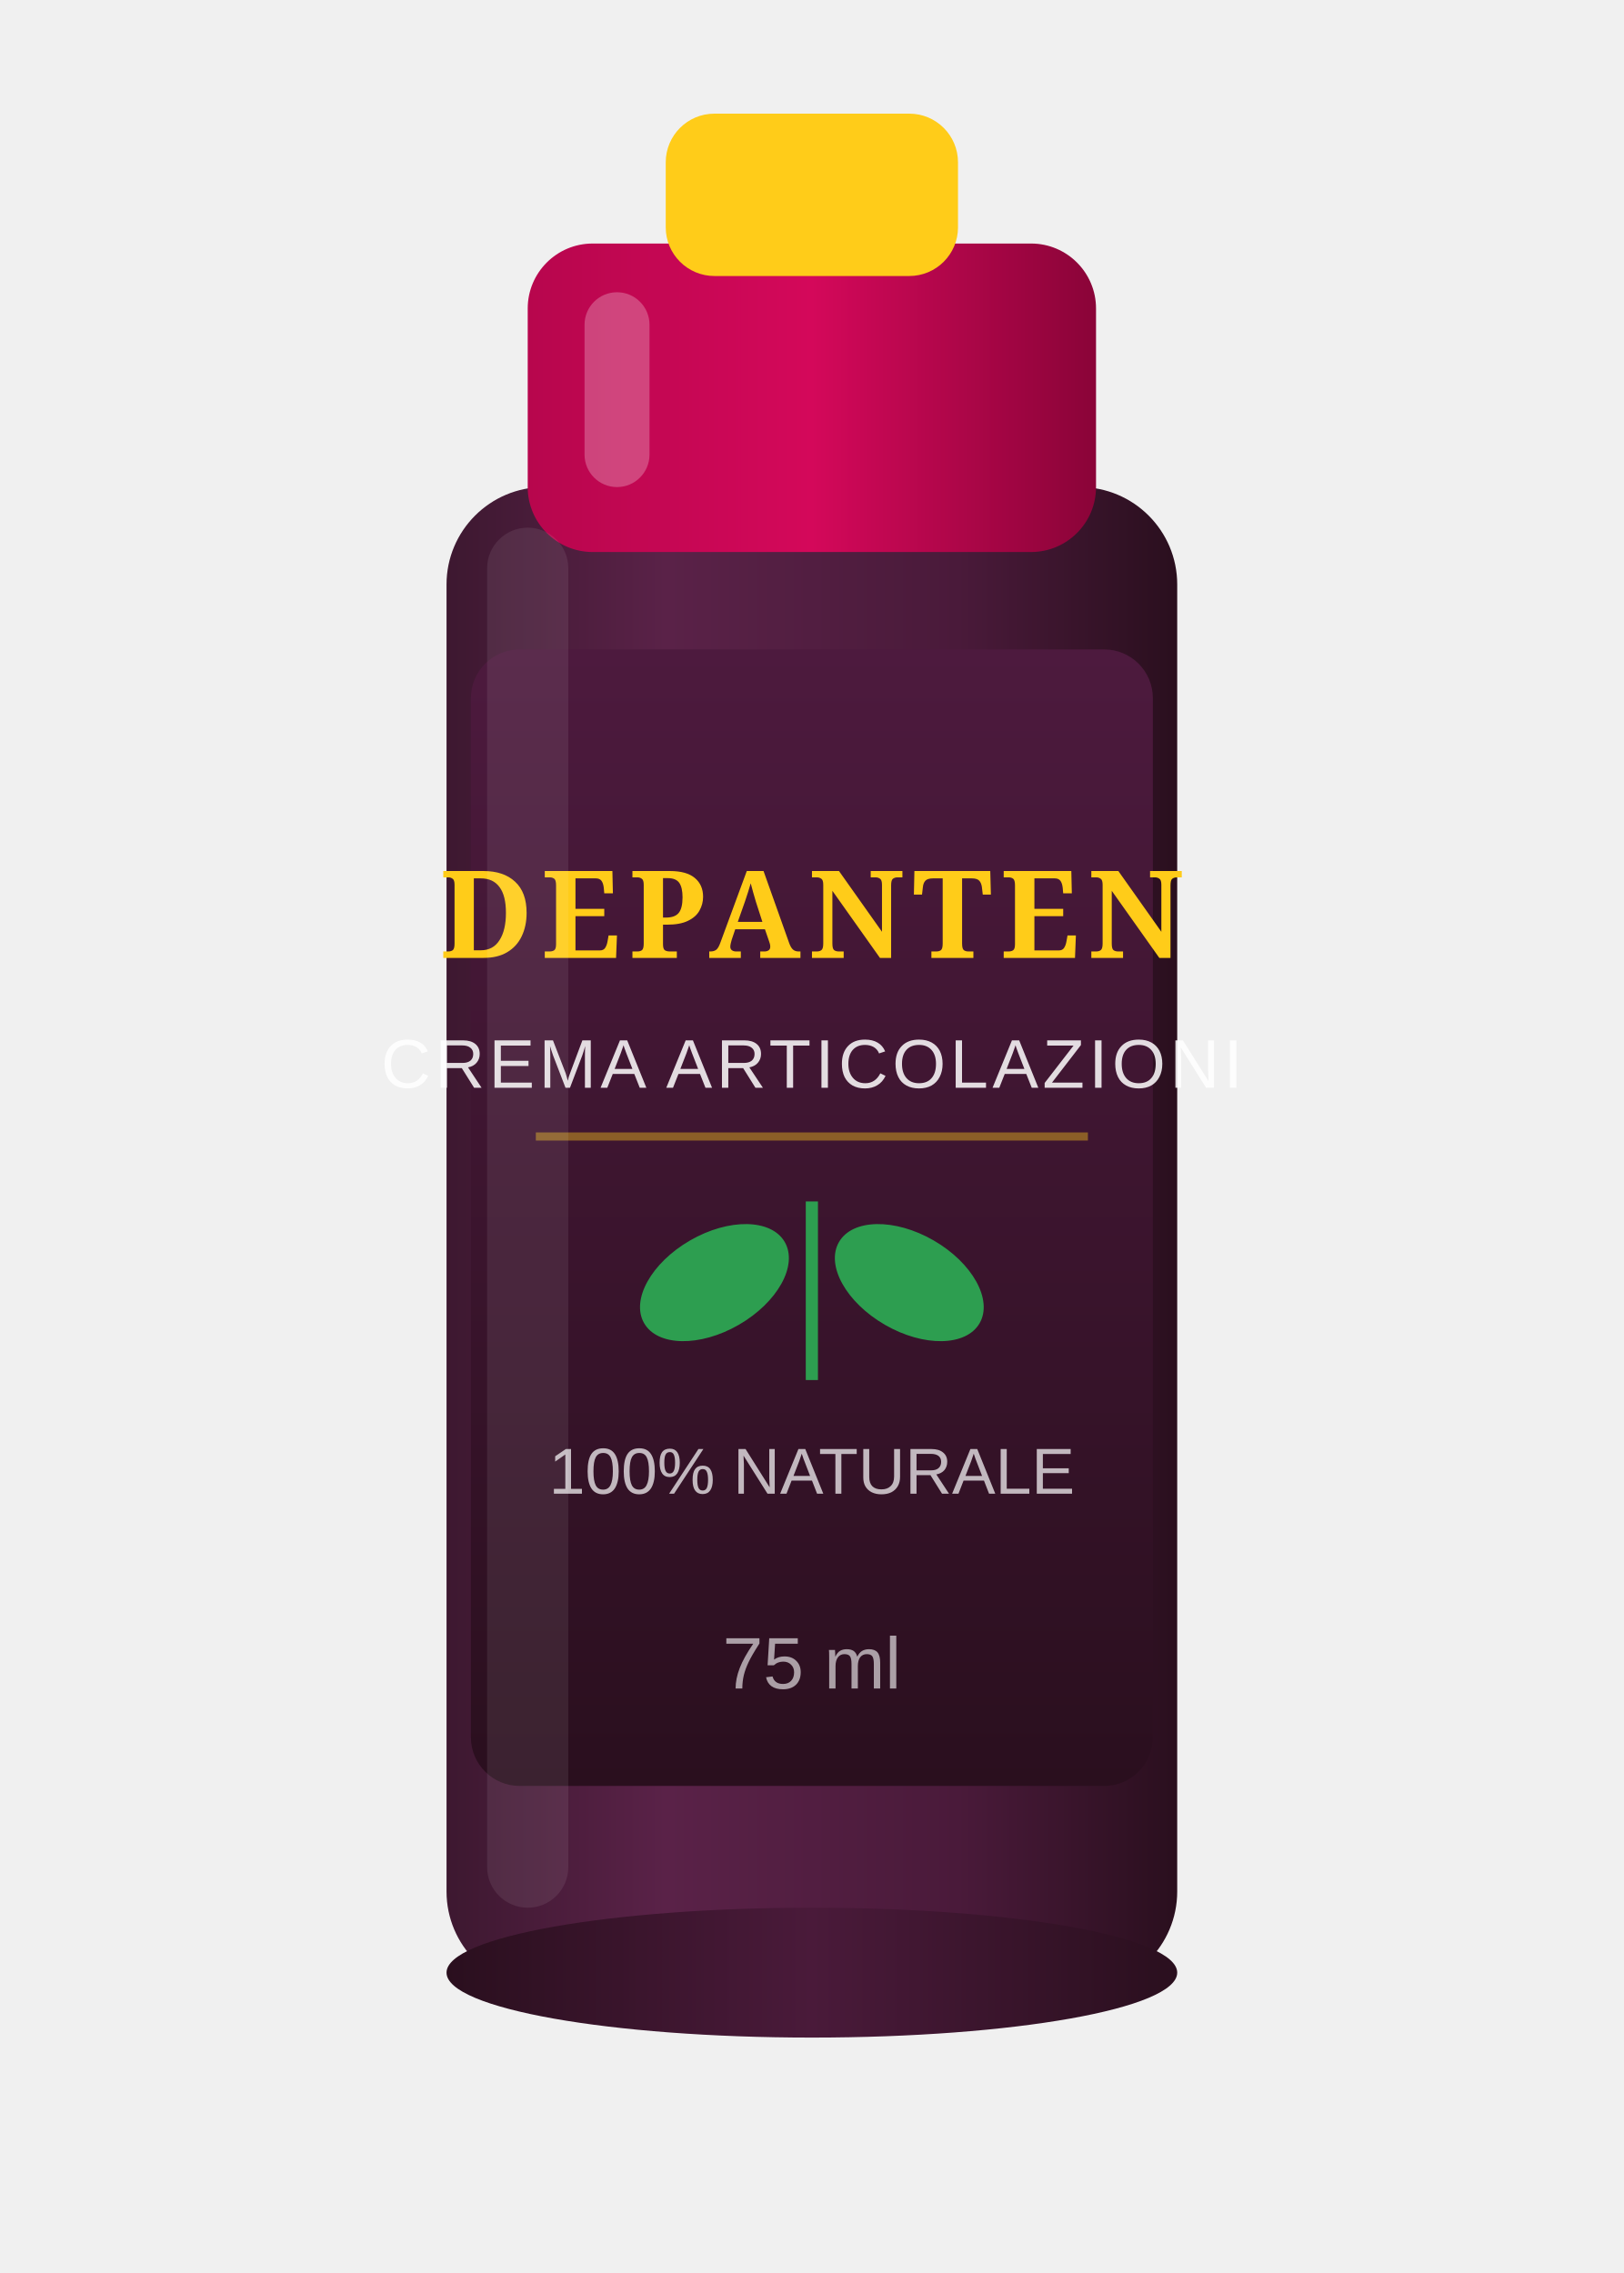
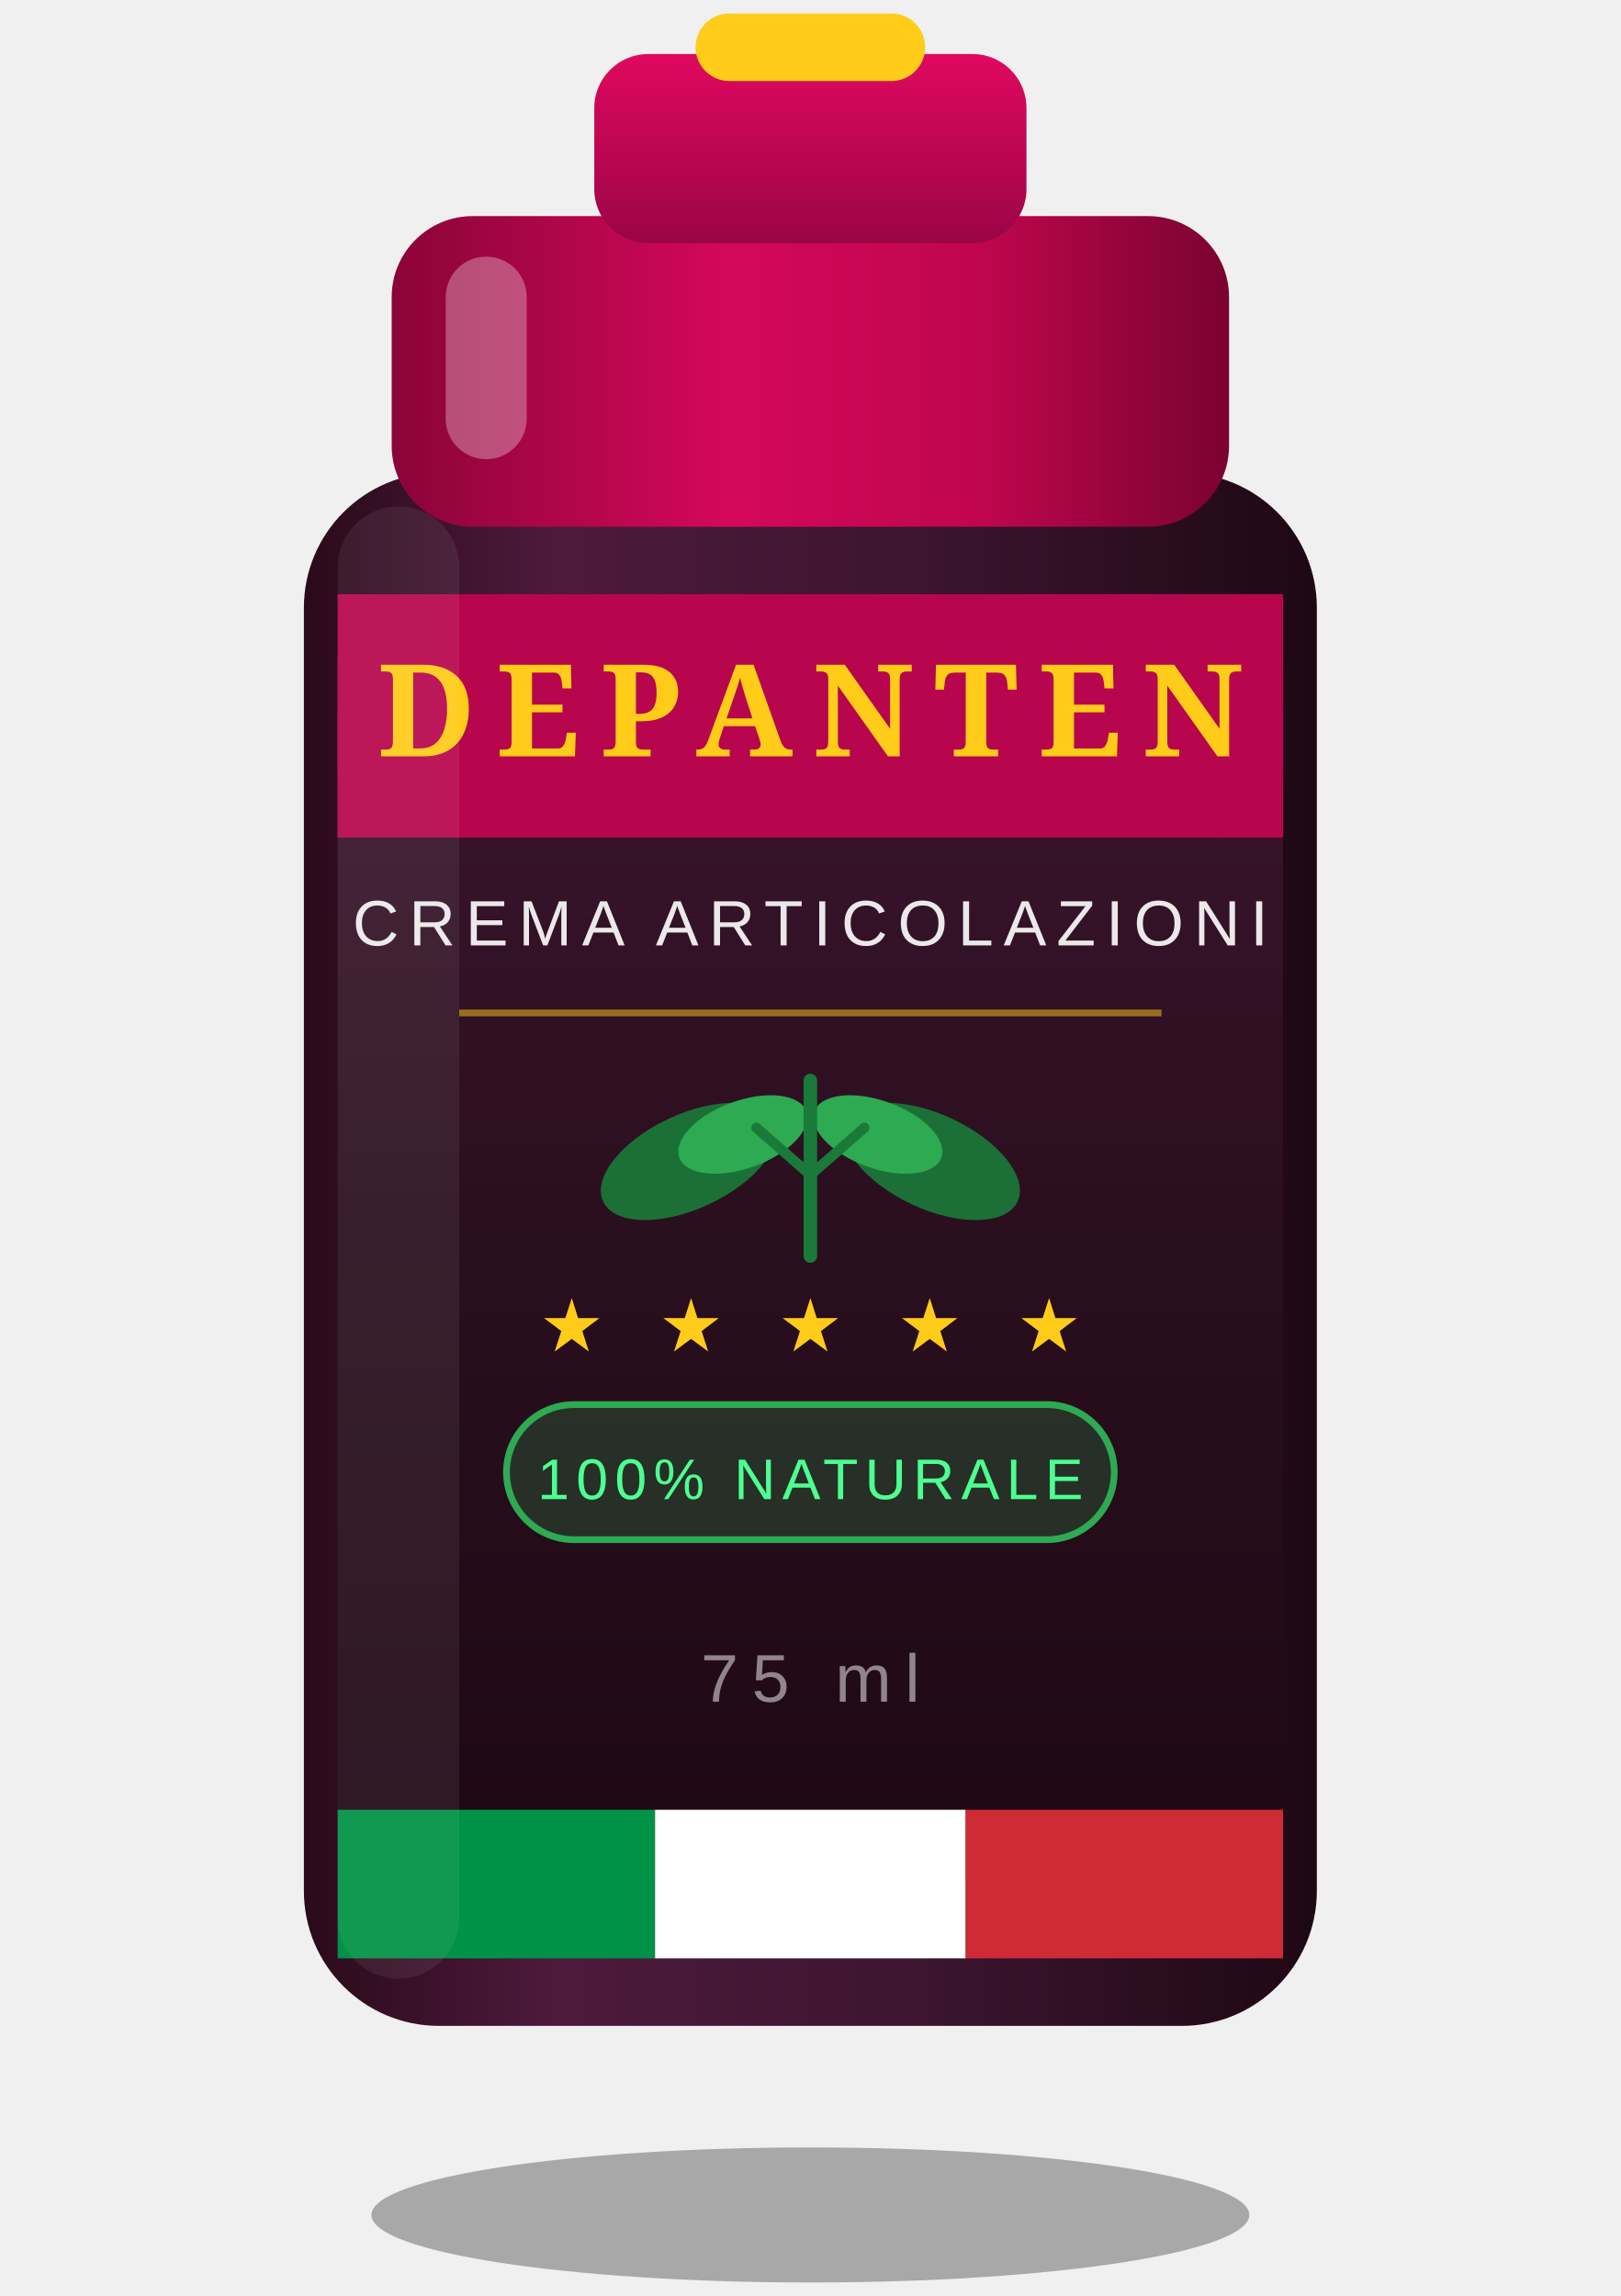
- <svg xmlns="http://www.w3.org/2000/svg" viewBox="0 0 200 280" fill="none">
-   <rect x="55" y="60" width="90" height="185" rx="12" fill="url(#tubeGrad)" />
-   <rect x="65" y="30" width="70" height="38" rx="8" fill="url(#capGrad)" />
-   <rect x="82" y="14" width="36" height="20" rx="6" fill="#ffcc19" />
-   <rect x="72" y="36" width="8" height="24" rx="4" fill="rgba(255,255,255,0.25)" />
-   <rect x="58" y="80" width="84" height="140" rx="6" fill="url(#labelGrad)" />
-   <text x="100" y="118" text-anchor="middle" font-family="Georgia, serif" font-size="15" font-weight="bold" fill="#ffcc19" letter-spacing="1">DEPANTEN</text>
-   <text x="100" y="134" text-anchor="middle" font-family="Arial, sans-serif" font-size="8.5" fill="rgba(255,255,255,0.85)" letter-spacing="0.5">CREMA ARTICOLAZIONI</text>
-   <line x1="66" y1="140" x2="134" y2="140" stroke="rgba(255,204,25,0.4)" stroke-width="1" />
-   <ellipse cx="88" cy="158" rx="10" ry="6" fill="#2d9e50" transform="rotate(-30 88 158)" />
-   <ellipse cx="112" cy="158" rx="10" ry="6" fill="#2d9e50" transform="rotate(30 112 158)" />
-   <line x1="100" y1="148" x2="100" y2="170" stroke="#2d9e50" stroke-width="1.5" />
-   <text x="100" y="184" text-anchor="middle" font-family="Arial, sans-serif" font-size="8" fill="rgba(255,255,255,0.7)">100% NATURALE</text>
-   <text x="100" y="208" text-anchor="middle" font-family="Arial, sans-serif" font-size="9" fill="rgba(255,255,255,0.6)">75 ml</text>
-   <rect x="60" y="65" width="10" height="170" rx="5" fill="rgba(255,255,255,0.08)" />
-   <ellipse cx="100" cy="243" rx="45" ry="8" fill="url(#bottomGrad)" />
+ <svg xmlns="http://www.w3.org/2000/svg" viewBox="0 0 240 340" fill="none">
+   <ellipse cx="120" cy="328" rx="65" ry="10" fill="rgba(0,0,0,0.3)" />
+   <rect x="45" y="70" width="150" height="230" rx="20" fill="url(#bodyGrad)" />
+   <rect x="58" y="32" width="124" height="46" rx="12" fill="url(#capGrad)" />
+   <rect x="88" y="8" width="64" height="28" rx="8" fill="url(#nozzleGrad)" />
+   <rect x="103" y="2" width="34" height="10" rx="5" fill="#ffcc19" />
+   <rect x="66" y="38" width="12" height="30" rx="6" fill="rgba(255,255,255,0.3)" />
+   <rect x="50" y="88" width="140" height="190" rx="10" fill="url(#labelGrad)" />
+   <rect x="50" y="88" width="140" height="36" rx="0" fill="#b7064d" />
+   <rect x="50" y="88" width="140" height="36" rx="10" fill="#b7064d" />
+   <rect x="50" y="105" width="140" height="19" fill="#b7064d" />
+   <text x="120" y="112" text-anchor="middle" font-family="Georgia, serif" font-size="19" font-weight="bold" fill="#ffcc19" letter-spacing="3">DEPANTEN</text>
+   <text x="120" y="140" text-anchor="middle" font-family="Arial, sans-serif" font-size="9.5" fill="rgba(255,255,255,0.9)" letter-spacing="1.5">CREMA ARTICOLAZIONI</text>
+   <line x1="68" y1="150" x2="172" y2="150" stroke="rgba(255,204,25,0.5)" stroke-width="1" />
+   <g transform="translate(120,172)">
+     <ellipse cx="-18" cy="0" rx="14" ry="7" fill="#1a7a3a" transform="rotate(-25 -18 0)" opacity="0.9" />
+     <ellipse cx="18" cy="0" rx="14" ry="7" fill="#1a7a3a" transform="rotate(25 18 0)" opacity="0.9" />
+     <ellipse cx="-10" cy="-4" rx="10" ry="5" fill="#2daa52" transform="rotate(-20 -10 -4)" />
+     <ellipse cx="10" cy="-4" rx="10" ry="5" fill="#2daa52" transform="rotate(20 10 -4)" />
+     <line x1="0" y1="-12" x2="0" y2="14" stroke="#1a7a3a" stroke-width="2" stroke-linecap="round" />
+     <line x1="0" y1="2" x2="-8" y2="-5" stroke="#1a7a3a" stroke-width="1.5" stroke-linecap="round" />
+     <line x1="0" y1="2" x2="8" y2="-5" stroke="#1a7a3a" stroke-width="1.5" stroke-linecap="round" />
+   </g>
+   <text x="120" y="200" text-anchor="middle" font-size="11" fill="#ffcc19" letter-spacing="3">★ ★ ★ ★ ★</text>
+   <rect x="75" y="208" width="90" height="20" rx="10" fill="rgba(45,154,80,0.25)" stroke="#2daa52" stroke-width="1" />
+   <text x="120" y="222" text-anchor="middle" font-family="Arial, sans-serif" font-size="8.5" fill="#4dff91" letter-spacing="1">100% NATURALE</text>
+   <text x="120" y="252" text-anchor="middle" font-family="Arial, sans-serif" font-size="10" fill="rgba(255,255,255,0.5)" letter-spacing="2">75 ml</text>
+   <rect x="50" y="268" width="47" height="22" fill="#009246" rx="0" />
+   <rect x="97" y="268" width="46" height="22" fill="#ffffff" />
+   <rect x="143" y="268" width="47" height="22" fill="#ce2b37" />
+   <rect x="50" y="278" width="140" height="12" rx="0" fill="none" />
+   <rect x="50" y="268" width="140" height="22" rx="0" fill="none" />
+   <path d="M50,268 h140 v12 q0,10 -10,10 h-120 q-10,0 -10,-10 z" fill="none" />
+   <rect x="50" y="75" width="18" height="218" rx="9" fill="rgba(255,255,255,0.07)" />
  <defs>
-     <linearGradient id="tubeGrad" x1="55" y1="0" x2="145" y2="0" gradientUnits="userSpaceOnUse">
-       <stop offset="0%" stop-color="#3d1830" />
-       <stop offset="30%" stop-color="#5a2248" />
-       <stop offset="70%" stop-color="#4a1a3a" />
-       <stop offset="100%" stop-color="#2a0f1e" />
+     <linearGradient id="bodyGrad" x1="0" y1="0" x2="1" y2="0">
+       <stop offset="0%" stop-color="#2a0a1a" />
+       <stop offset="25%" stop-color="#4d1a3c" />
+       <stop offset="60%" stop-color="#3d1530" />
+       <stop offset="100%" stop-color="#1e0814" />
    </linearGradient>
-     <linearGradient id="capGrad" x1="65" y1="0" x2="135" y2="0" gradientUnits="userSpaceOnUse">
-       <stop offset="0%" stop-color="#b7064d" />
-       <stop offset="50%" stop-color="#d4085a" />
-       <stop offset="100%" stop-color="#8a0438" />
+     <linearGradient id="capGrad" x1="0" y1="0" x2="1" y2="0">
+       <stop offset="0%" stop-color="#8a0438" />
+       <stop offset="40%" stop-color="#d4085a" />
+       <stop offset="70%" stop-color="#c0064e" />
+       <stop offset="100%" stop-color="#7a0330" />
    </linearGradient>
-     <linearGradient id="labelGrad" x1="0" y1="80" x2="0" y2="220" gradientUnits="userSpaceOnUse">
-       <stop offset="0%" stop-color="#4d1a3e" />
-       <stop offset="100%" stop-color="#2a0f1e" />
+     <linearGradient id="nozzleGrad" x1="0" y1="0" x2="0" y2="1">
+       <stop offset="0%" stop-color="#e0085e" />
+       <stop offset="100%" stop-color="#9a0545" />
    </linearGradient>
-     <linearGradient id="bottomGrad" x1="55" y1="0" x2="145" y2="0" gradientUnits="userSpaceOnUse">
-       <stop offset="0%" stop-color="#2a0f1e" />
-       <stop offset="50%" stop-color="#4a1a3a" />
-       <stop offset="100%" stop-color="#2a0f1e" />
+     <linearGradient id="labelGrad" x1="0" y1="0" x2="0" y2="1">
+       <stop offset="0%" stop-color="#3d1530" />
+       <stop offset="50%" stop-color="#2a0f1e" />
+       <stop offset="100%" stop-color="#1e0814" />
    </linearGradient>
  </defs>
</svg>
